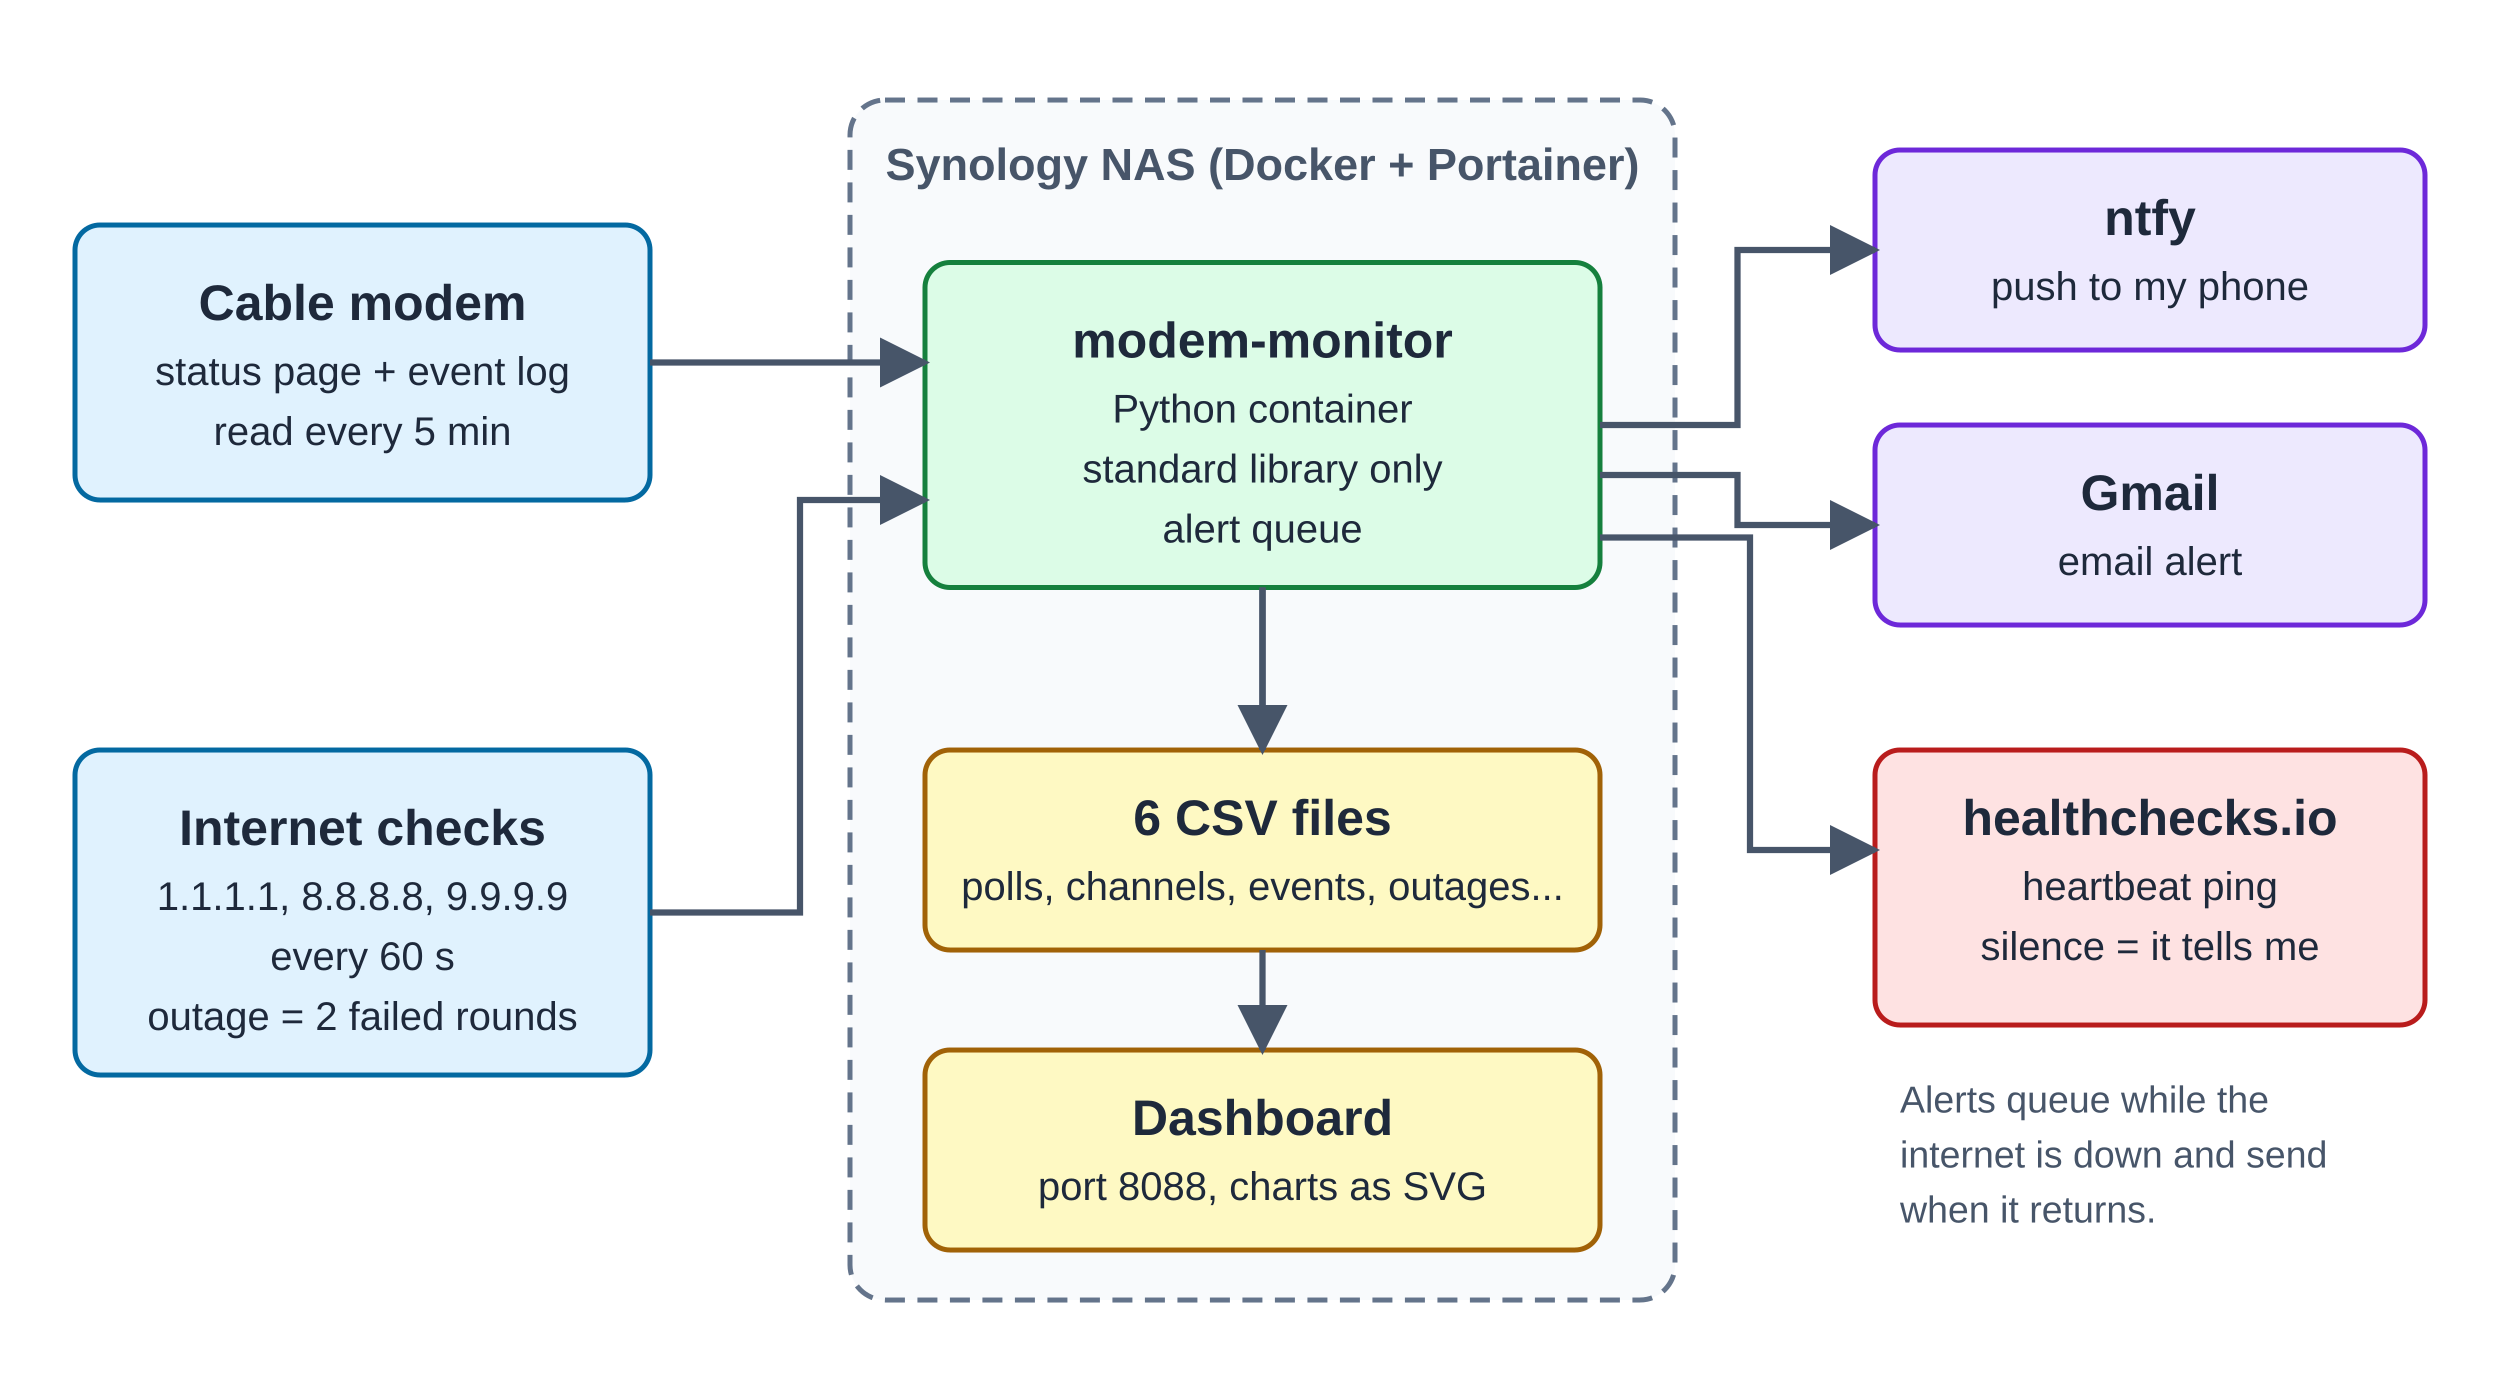
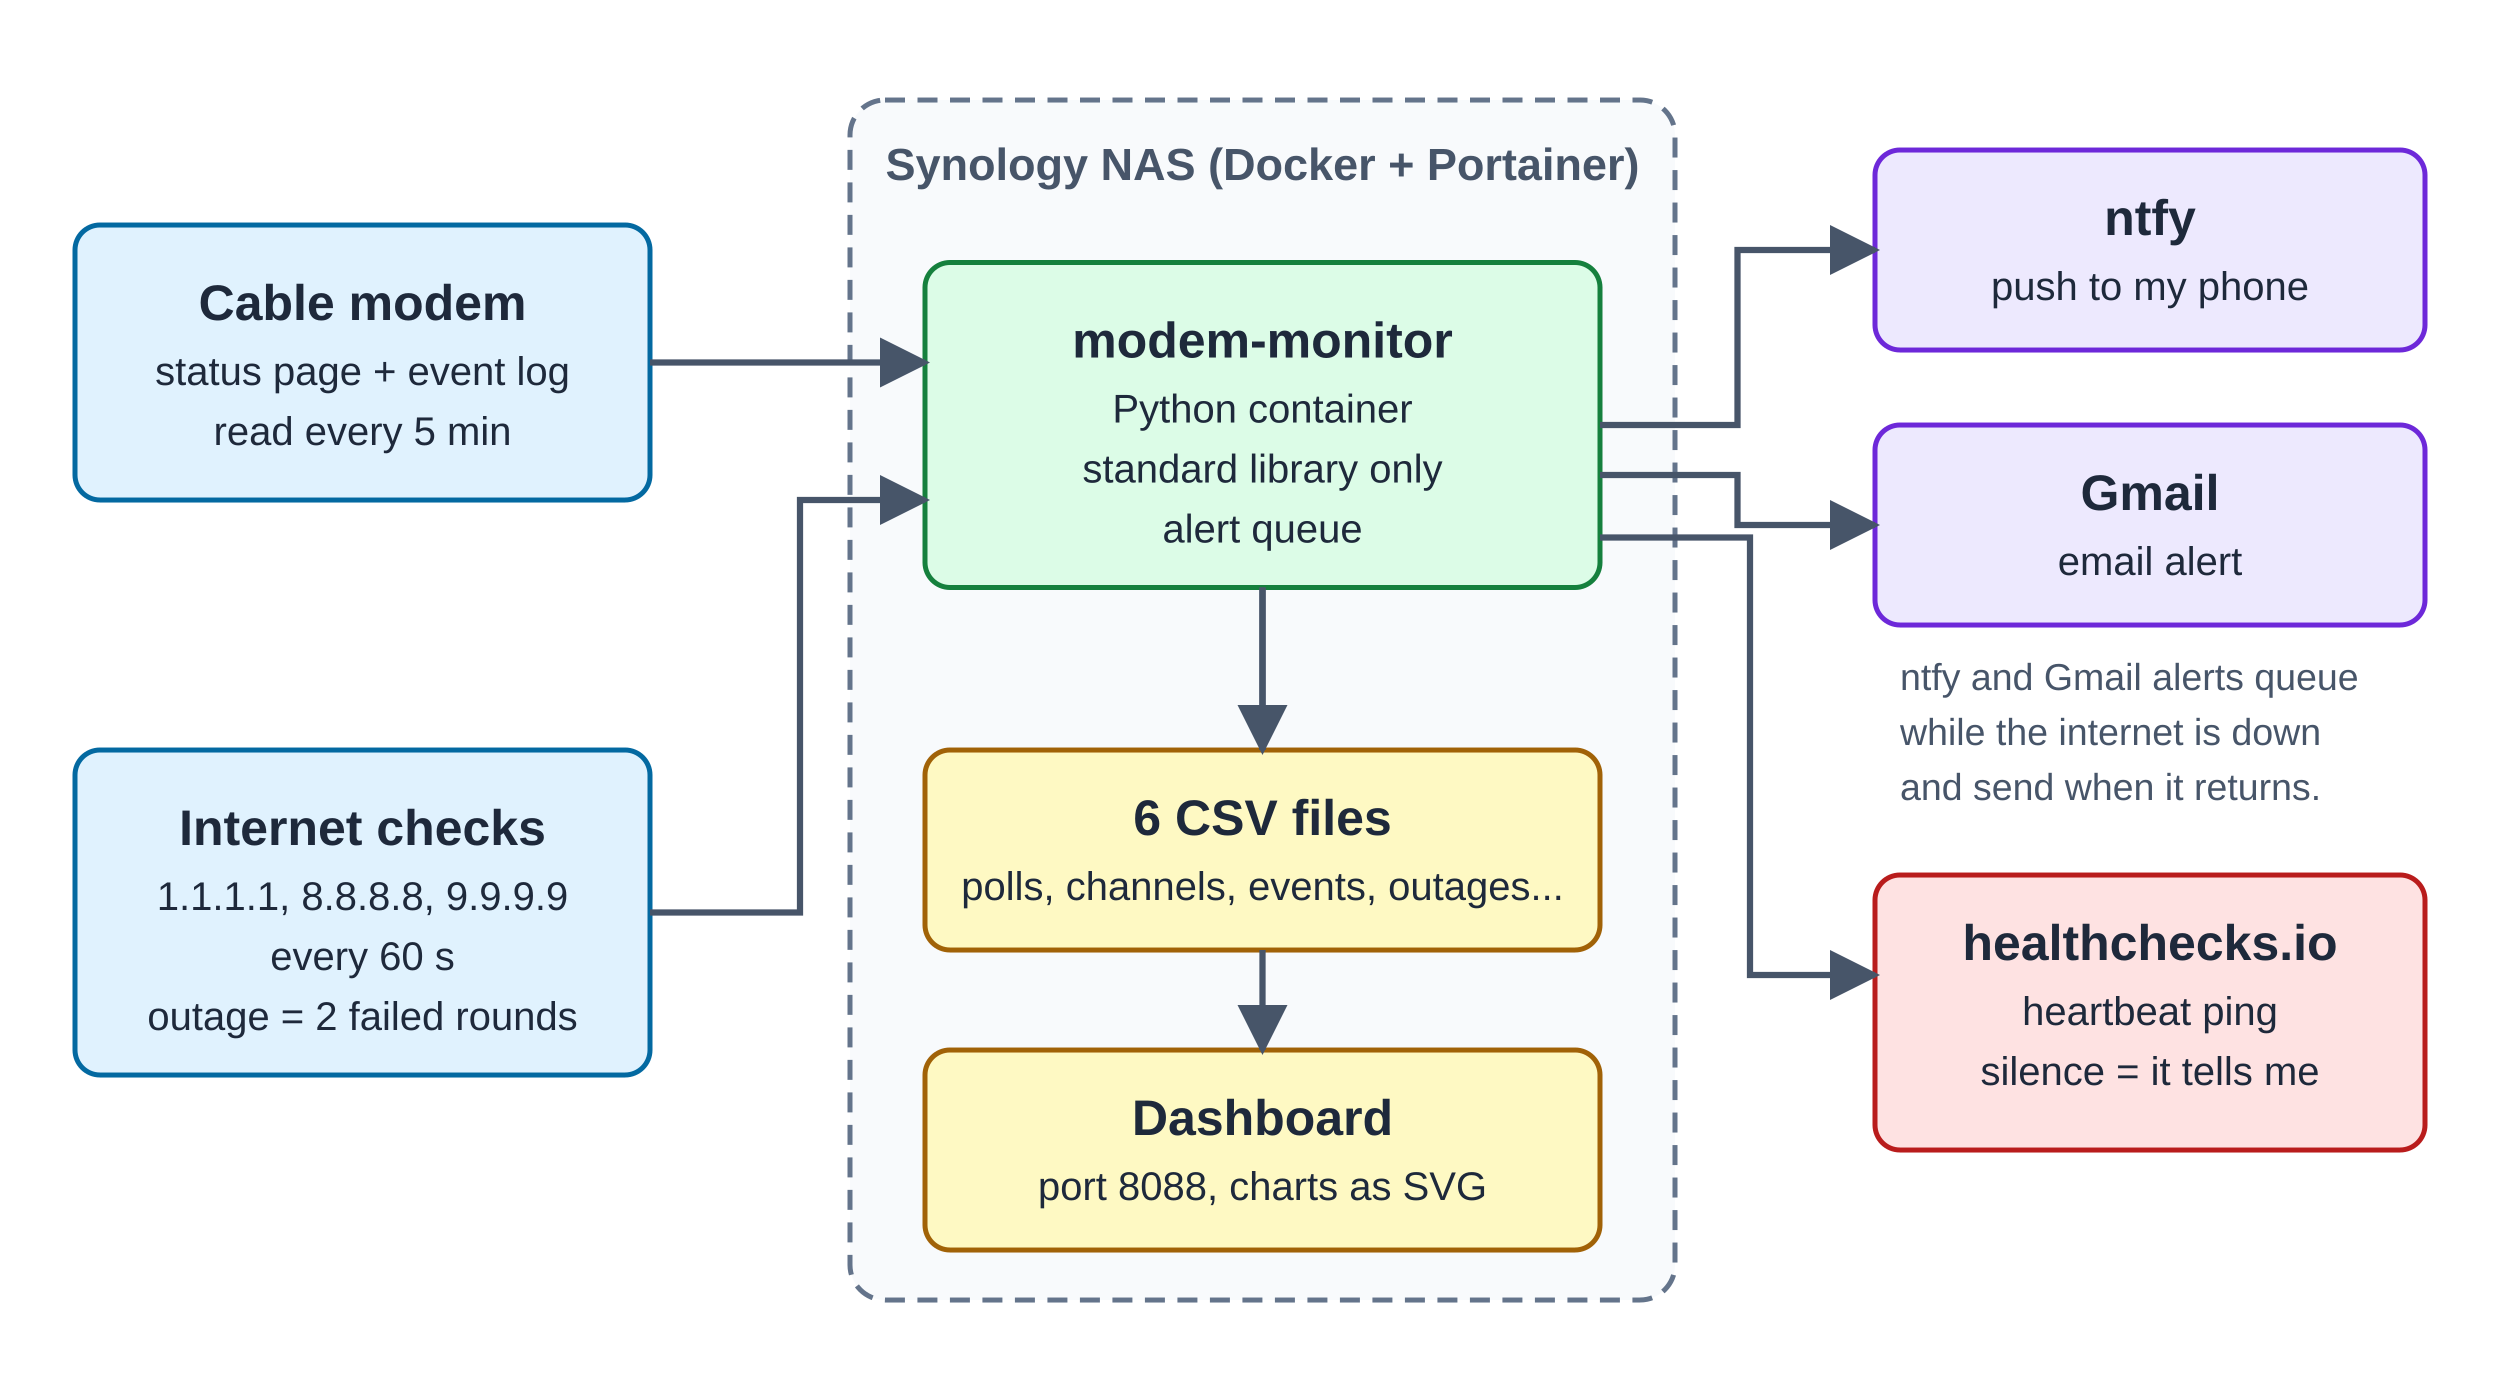
<svg xmlns="http://www.w3.org/2000/svg" viewBox="0 0 1000 560" role="img" aria-labelledby="t d" style="background-color:#fff">
  <defs>
    <marker id="a" viewBox="0 0 10 10" refX="9" refY="5" markerWidth="8" markerHeight="8" orient="auto-start-reverse">
      <path d="M0,0 L10,5 L0,10 z" fill="#475569" />
    </marker>
  </defs>
  <rect x="0" y="0" width="1000" height="560" fill="#ffffff" />
  <g font-family="Arial, Helvetica, sans-serif" fill="#1e293b">
    <rect x="30" y="90" width="230" height="110" rx="10" fill="#e0f2fe" stroke="#0369a1" stroke-width="2" />
    <text x="145" y="128" font-size="20" font-weight="bold" text-anchor="middle">Cable modem</text>
    <text x="145" y="154" font-size="16" text-anchor="middle">status page + event log</text>
    <text x="145" y="178" font-size="16" text-anchor="middle">read every 5 min</text>
    <rect x="30" y="300" width="230" height="130" rx="10" fill="#e0f2fe" stroke="#0369a1" stroke-width="2" />
    <text x="145" y="338" font-size="20" font-weight="bold" text-anchor="middle">Internet checks</text>
    <text x="145" y="364" font-size="16" text-anchor="middle">1.1.1.1, 8.8.8.8, 9.9.9.9</text>
    <text x="145" y="388" font-size="16" text-anchor="middle">every 60 s</text>
    <text x="145" y="412" font-size="16" text-anchor="middle">outage = 2 failed rounds</text>
    <rect x="340" y="40" width="330" height="480" rx="14" fill="#f8fafc" stroke="#64748b" stroke-width="2" stroke-dasharray="8 5" />
    <text x="505" y="72" font-size="18" font-weight="bold" text-anchor="middle" fill="#475569">Synology NAS (Docker + Portainer)</text>
    <rect x="370" y="105" width="270" height="130" rx="10" fill="#dcfce7" stroke="#15803d" stroke-width="2" />
    <text x="505" y="143" font-size="20" font-weight="bold" text-anchor="middle">modem-monitor</text>
    <text x="505" y="169" font-size="16" text-anchor="middle">Python container</text>
    <text x="505" y="193" font-size="16" text-anchor="middle">standard library only</text>
    <text x="505" y="217" font-size="16" text-anchor="middle">alert queue</text>
    <rect x="370" y="300" width="270" height="80" rx="10" fill="#fef9c3" stroke="#a16207" stroke-width="2" />
    <text x="505" y="334" font-size="20" font-weight="bold" text-anchor="middle">6 CSV files</text>
    <text x="505" y="360" font-size="16" text-anchor="middle">polls, channels, events, outages...</text>
    <rect x="370" y="420" width="270" height="80" rx="10" fill="#fef9c3" stroke="#a16207" stroke-width="2" />
    <text x="505" y="454" font-size="20" font-weight="bold" text-anchor="middle">Dashboard</text>
    <text x="505" y="480" font-size="16" text-anchor="middle">port 8088, charts as SVG</text>
    <rect x="750" y="60" width="220" height="80" rx="10" fill="#ede9fe" stroke="#6d28d9" stroke-width="2" />
    <text x="860" y="94" font-size="20" font-weight="bold" text-anchor="middle">ntfy</text>
    <text x="860" y="120" font-size="16" text-anchor="middle">push to my phone</text>
    <rect x="750" y="170" width="220" height="80" rx="10" fill="#ede9fe" stroke="#6d28d9" stroke-width="2" />
    <text x="860" y="204" font-size="20" font-weight="bold" text-anchor="middle">Gmail</text>
    <text x="860" y="230" font-size="16" text-anchor="middle">email alert</text>
-     <rect x="750" y="300" width="220" height="110" rx="10" fill="#fee2e2" stroke="#b91c1c" stroke-width="2" />
-     <text x="860" y="334" font-size="20" font-weight="bold" text-anchor="middle">healthchecks.io</text>
-     <text x="860" y="360" font-size="16" text-anchor="middle">heartbeat ping</text>
-     <text x="860" y="384" font-size="16" text-anchor="middle">silence = it tells me</text>
+     <rect x="750" y="350" width="220" height="110" rx="10" fill="#fee2e2" stroke="#b91c1c" stroke-width="2" />
+     <text x="860" y="384" font-size="20" font-weight="bold" text-anchor="middle">healthchecks.io</text>
+     <text x="860" y="410" font-size="16" text-anchor="middle">heartbeat ping</text>
+     <text x="860" y="434" font-size="16" text-anchor="middle">silence = it tells me</text>
    <g stroke="#475569" stroke-width="2.5" fill="none" marker-end="url(#a)">
      <path d="M260,145 L370,145" />
      <path d="M260,365 L320,365 L320,200 L370,200" />
      <path d="M505,235 L505,300" />
      <path d="M640,170 L695,170 L695,100 L750,100" />
      <path d="M640,190 L695,190 L695,210 L750,210" />
-       <path d="M640,215 L700,215 L700,340 L750,340" />
+       <path d="M640,215 L700,215 L700,390 L750,390" />
    </g>
    <path d="M505,235 L505,300" stroke="#475569" stroke-width="2.5" fill="none" />
    <path d="M505,380 L505,420" stroke="#475569" stroke-width="2.5" fill="none" marker-end="url(#a)" />
-     <text x="760" y="445" font-size="15" fill="#475569">Alerts queue while the</text>
-     <text x="760" y="467" font-size="15" fill="#475569">internet is down and send</text>
-     <text x="760" y="489" font-size="15" fill="#475569">when it returns.</text>
+     <text x="760" y="276" font-size="15" fill="#475569">ntfy and Gmail alerts queue</text>
+     <text x="760" y="298" font-size="15" fill="#475569">while the internet is down</text>
+     <text x="760" y="320" font-size="15" fill="#475569">and send when it returns.</text>
  </g>
</svg>
